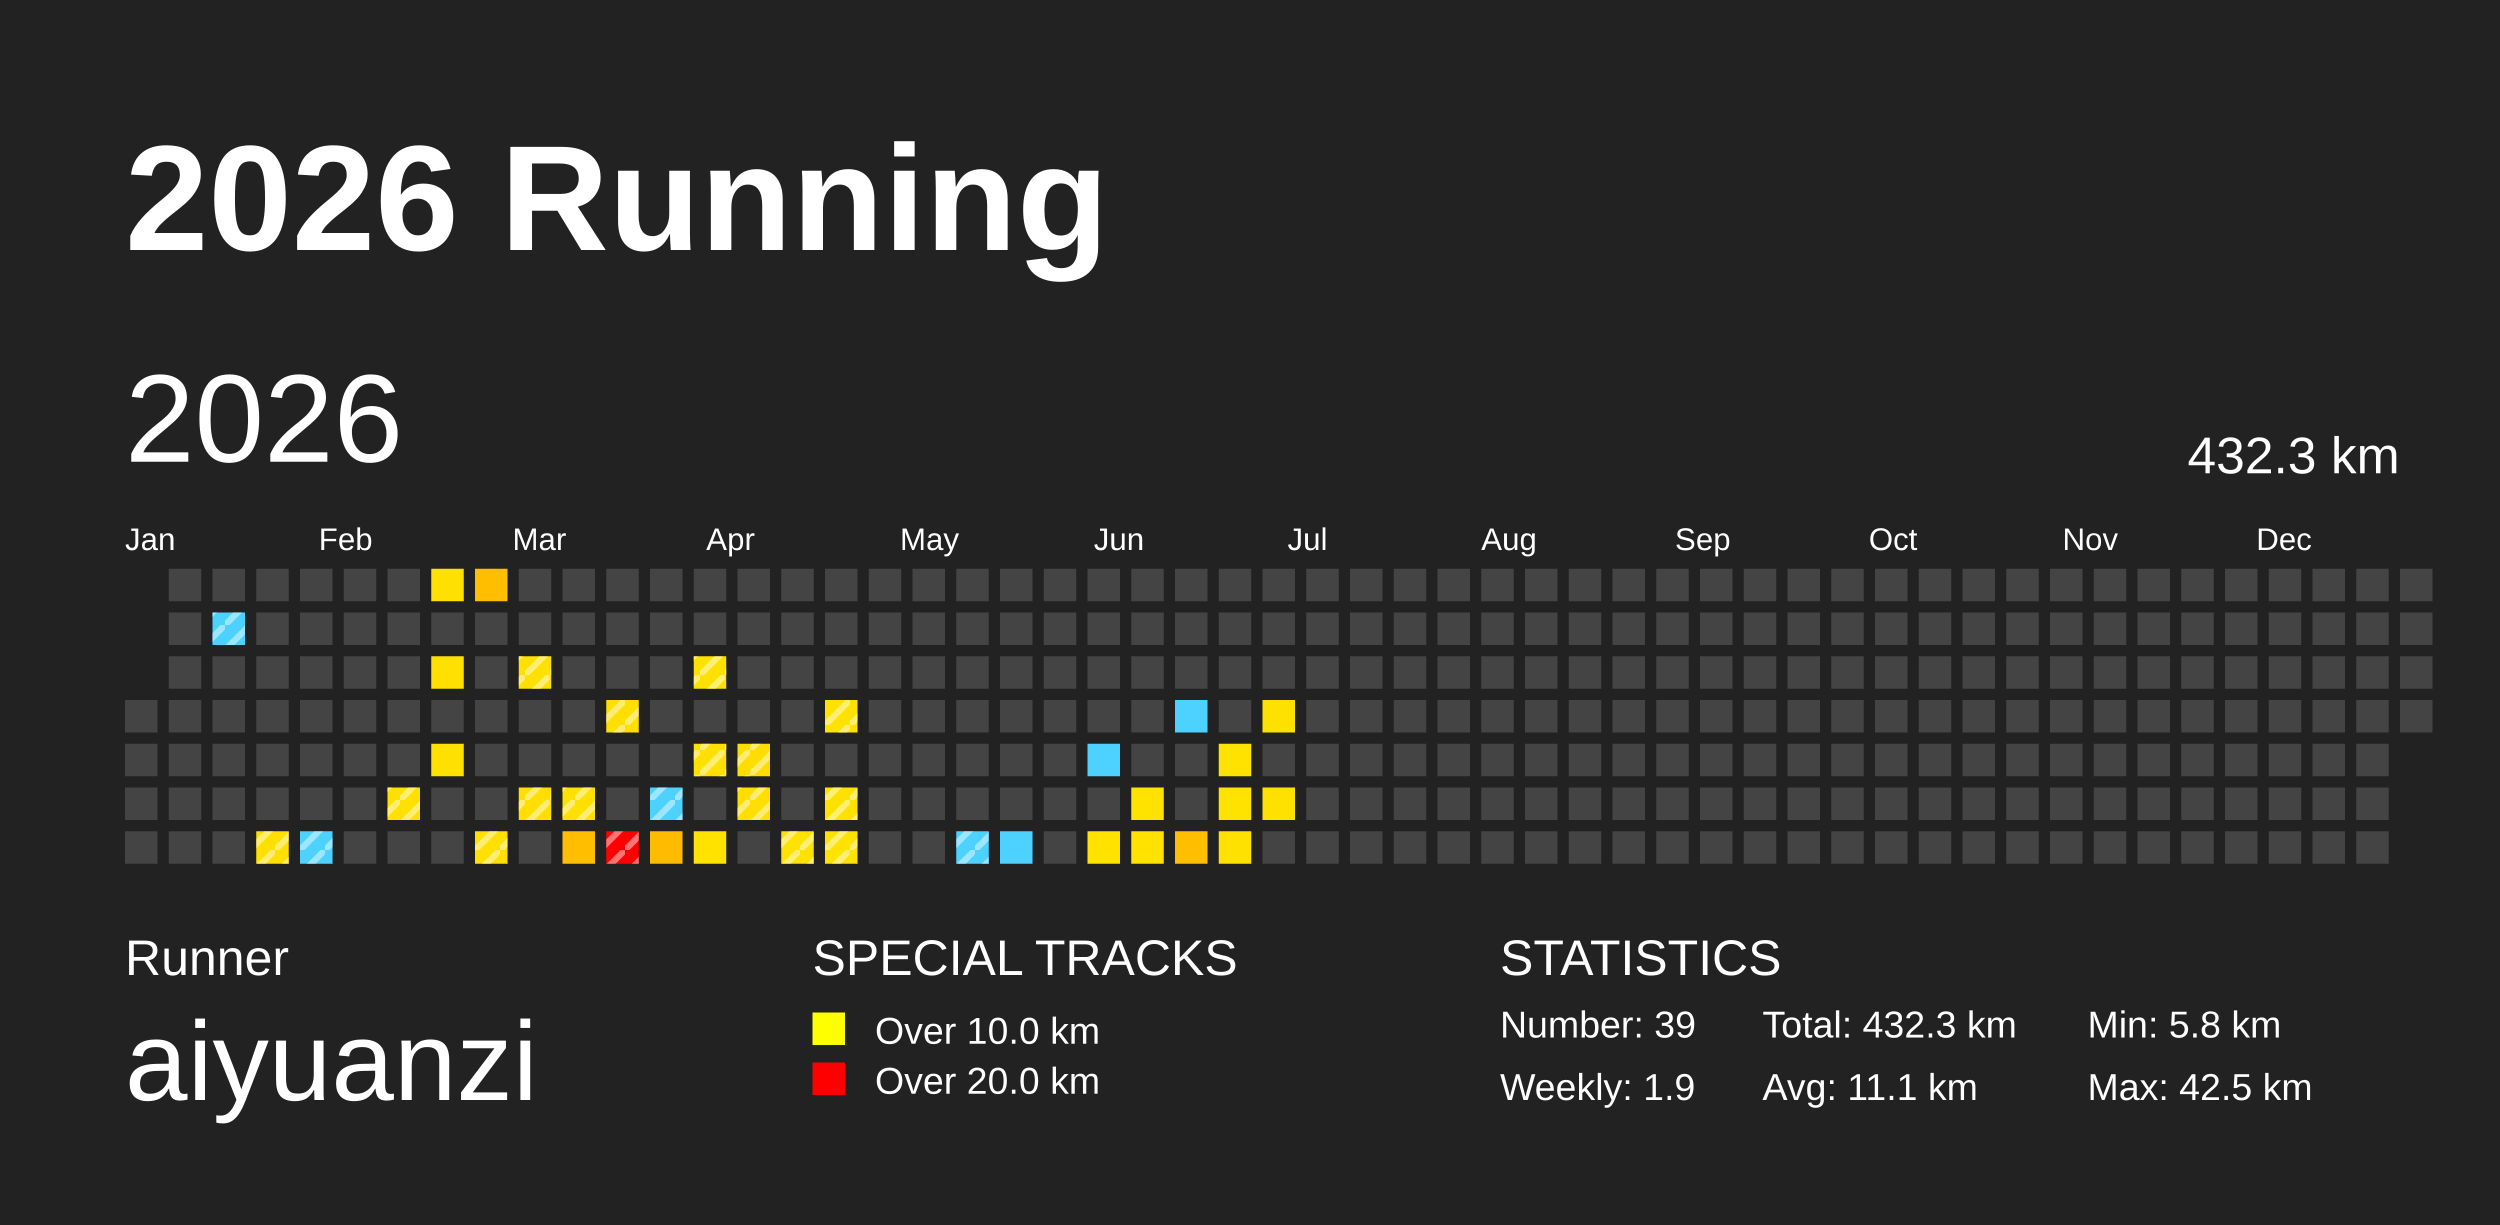
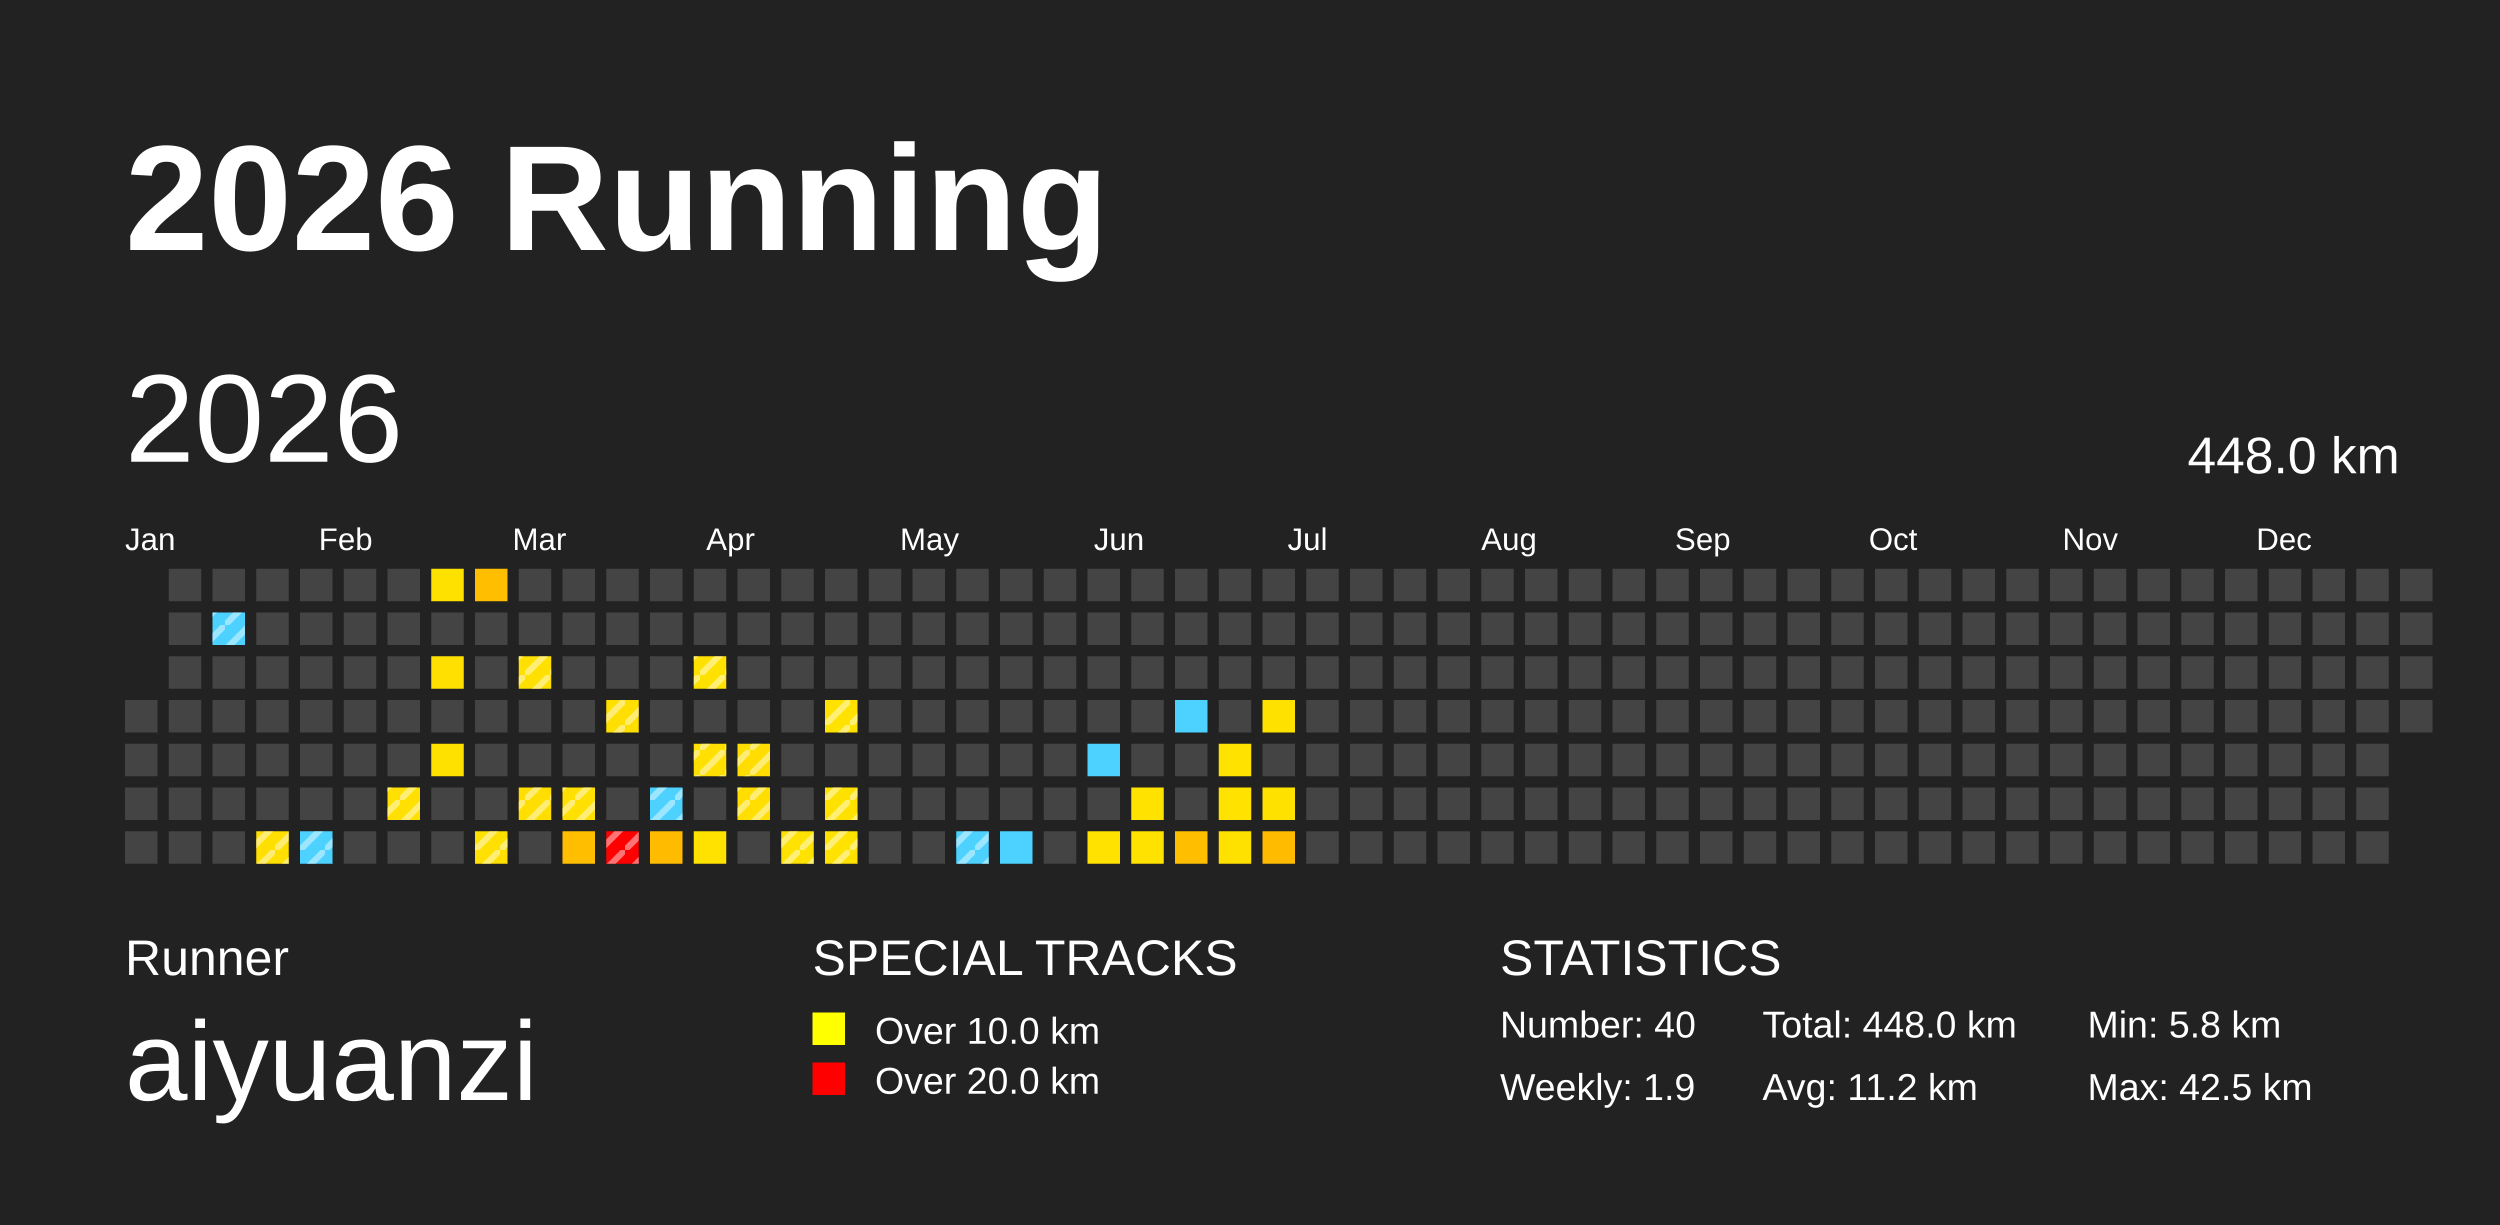
<svg xmlns="http://www.w3.org/2000/svg" baseProfile="full" height="98mm" version="1.1" viewBox="0,0,200,98" width="200mm">
  <defs>
    <pattern height="2" id="indoor-stripe" patternUnits="userSpaceOnUse" width="2">
      <line stroke="white" stroke-opacity="0.45" stroke-width="0.5" x1="0" x2="2" y1="2" y2="0" />
    </pattern>
  </defs>
  <rect fill="#222222" height="98" width="200" x="0" y="0" />
  <text fill="#FFFFFF" style="font-size:12px; font-family:Arial; font-weight:bold;" x="10" y="20">2026 Running</text>
  <text fill="#FFFFFF" style="font-size:4px; font-family:Arial" x="10" y="78">Runner</text>
  <text fill="#FFFFFF" style="font-size:9px; font-family:Arial" x="10" y="88">aiyuanzi</text>
  <text fill="#FFFFFF" style="font-size:4px; font-family:Arial" x="65" y="78">SPECIAL TRACKS</text>
  <rect fill="yellow" height="2.6" width="2.6" x="65" y="81" />
  <text fill="#FFFFFF" style="font-size:3px; font-family:Arial" x="70" y="83.5">Over 10.0 km</text>
  <rect fill="red" height="2.6" width="2.6" x="65" y="85" />
  <text fill="#FFFFFF" style="font-size:3px; font-family:Arial" x="70" y="87.5">Over 20.0 km</text>
  <text fill="#FFFFFF" style="font-size:4px; font-family:Arial" x="120" y="78">STATISTICS</text>
-   <text fill="#FFFFFF" style="font-size:3px; font-family:Arial" x="120" y="83">Number: 39</text>
+   <text fill="#FFFFFF" style="font-size:3px; font-family:Arial" x="120" y="83">Number: 40</text>
  <text fill="#FFFFFF" style="font-size:3px; font-family:Arial" x="120" y="88">Weekly: 1.9</text>
-   <text fill="#FFFFFF" style="font-size:3px; font-family:Arial" x="141" y="83">Total: 432.3 km</text>
-   <text fill="#FFFFFF" style="font-size:3px; font-family:Arial" x="141" y="88">Avg: 11.1 km</text>
+   <text fill="#FFFFFF" style="font-size:3px; font-family:Arial" x="141" y="83">Total: 448.0 km</text>
+   <text fill="#FFFFFF" style="font-size:3px; font-family:Arial" x="141" y="88">Avg: 11.2 km</text>
  <text fill="#FFFFFF" style="font-size:3px; font-family:Arial" x="167" y="83">Min: 5.8 km</text>
  <text fill="#FFFFFF" style="font-size:3px; font-family:Arial" x="167" y="88">Max: 42.5 km</text>
  <text dominant-baseline="hanging" fill="#FFFFFF" style="font-size:10.0px; font-family:Arial;" x="10" y="30">2026</text>
-   <text dominant-baseline="hanging" fill="#FFFFFF" style="font-size:4.125px; font-family:Arial;" x="175" y="35">432.3 km</text>
+   <text dominant-baseline="hanging" fill="#FFFFFF" style="font-size:4.125px; font-family:Arial;" x="175" y="35">448.0 km</text>
  <text fill="#FFFFFF" style="font-size:2.5px; font-family:Arial" x="10.0" y="44">Jan</text>
  <text fill="#FFFFFF" style="font-size:2.5px; font-family:Arial" x="25.5" y="44">Feb</text>
  <text fill="#FFFFFF" style="font-size:2.5px; font-family:Arial" x="41.0" y="44">Mar</text>
  <text fill="#FFFFFF" style="font-size:2.5px; font-family:Arial" x="56.5" y="44">Apr</text>
  <text fill="#FFFFFF" style="font-size:2.5px; font-family:Arial" x="72.0" y="44">May</text>
  <text fill="#FFFFFF" style="font-size:2.5px; font-family:Arial" x="87.5" y="44">Jun</text>
  <text fill="#FFFFFF" style="font-size:2.5px; font-family:Arial" x="103.0" y="44">Jul</text>
  <text fill="#FFFFFF" style="font-size:2.5px; font-family:Arial" x="118.5" y="44">Aug</text>
  <text fill="#FFFFFF" style="font-size:2.5px; font-family:Arial" x="134.0" y="44">Sep</text>
  <text fill="#FFFFFF" style="font-size:2.5px; font-family:Arial" x="149.5" y="44">Oct</text>
  <text fill="#FFFFFF" style="font-size:2.5px; font-family:Arial" x="165.0" y="44">Nov</text>
  <text fill="#FFFFFF" style="font-size:2.5px; font-family:Arial" x="180.5" y="44">Dec</text>
  <rect fill="#444444" height="2.6" width="2.6" x="10.0" y="56.0" />
  <rect fill="#444444" height="2.6" width="2.6" x="10.0" y="59.5" />
  <rect fill="#444444" height="2.6" width="2.6" x="10.0" y="63.0" />
  <rect fill="#444444" height="2.6" width="2.6" x="10.0" y="66.5" />
  <rect fill="#444444" height="2.6" width="2.6" x="13.5" y="45.5" />
  <rect fill="#444444" height="2.6" width="2.6" x="13.5" y="49.0" />
  <rect fill="#444444" height="2.6" width="2.6" x="13.5" y="52.5" />
  <rect fill="#444444" height="2.6" width="2.6" x="13.5" y="56.0" />
  <rect fill="#444444" height="2.6" width="2.6" x="13.5" y="59.5" />
  <rect fill="#444444" height="2.6" width="2.6" x="13.5" y="63.0" />
  <rect fill="#444444" height="2.6" width="2.6" x="13.5" y="66.5" />
  <rect fill="#444444" height="2.6" width="2.6" x="17.0" y="45.5" />
  <rect fill="#4dd2ff" height="2.6" width="2.6" x="17.0" y="49.0" />
  <rect fill="url(#indoor-stripe)" height="2.6" width="2.6" x="17.0" y="49.0" />
  <rect fill="#444444" height="2.6" width="2.6" x="17.0" y="52.5" />
  <rect fill="#444444" height="2.6" width="2.6" x="17.0" y="56.0" />
  <rect fill="#444444" height="2.6" width="2.6" x="17.0" y="59.5" />
  <rect fill="#444444" height="2.6" width="2.6" x="17.0" y="63.0" />
  <rect fill="#444444" height="2.6" width="2.6" x="17.0" y="66.5" />
  <rect fill="#444444" height="2.6" width="2.6" x="20.5" y="45.5" />
  <rect fill="#444444" height="2.6" width="2.6" x="20.5" y="49.0" />
  <rect fill="#444444" height="2.6" width="2.6" x="20.5" y="52.5" />
  <rect fill="#444444" height="2.6" width="2.6" x="20.5" y="56.0" />
  <rect fill="#444444" height="2.6" width="2.6" x="20.5" y="59.5" />
  <rect fill="#444444" height="2.6" width="2.6" x="20.5" y="63.0" />
  <rect fill="#ffdf00" height="2.6" width="2.6" x="20.5" y="66.5" />
  <rect fill="url(#indoor-stripe)" height="2.6" width="2.6" x="20.5" y="66.5" />
  <rect fill="#444444" height="2.6" width="2.6" x="24.0" y="45.5" />
  <rect fill="#444444" height="2.6" width="2.6" x="24.0" y="49.0" />
  <rect fill="#444444" height="2.6" width="2.6" x="24.0" y="52.5" />
  <rect fill="#444444" height="2.6" width="2.6" x="24.0" y="56.0" />
  <rect fill="#444444" height="2.6" width="2.6" x="24.0" y="59.5" />
  <rect fill="#444444" height="2.6" width="2.6" x="24.0" y="63.0" />
  <rect fill="#4dd2ff" height="2.6" width="2.6" x="24.0" y="66.5" />
  <rect fill="url(#indoor-stripe)" height="2.6" width="2.6" x="24.0" y="66.5" />
  <rect fill="#444444" height="2.6" width="2.6" x="27.5" y="45.5" />
  <rect fill="#444444" height="2.6" width="2.6" x="27.5" y="49.0" />
  <rect fill="#444444" height="2.6" width="2.6" x="27.5" y="52.5" />
  <rect fill="#444444" height="2.6" width="2.6" x="27.5" y="56.0" />
  <rect fill="#444444" height="2.6" width="2.6" x="27.5" y="59.5" />
  <rect fill="#444444" height="2.6" width="2.6" x="27.5" y="63.0" />
  <rect fill="#444444" height="2.6" width="2.6" x="27.5" y="66.5" />
  <rect fill="#444444" height="2.6" width="2.6" x="31.0" y="45.5" />
  <rect fill="#444444" height="2.6" width="2.6" x="31.0" y="49.0" />
  <rect fill="#444444" height="2.6" width="2.6" x="31.0" y="52.5" />
  <rect fill="#444444" height="2.6" width="2.6" x="31.0" y="56.0" />
  <rect fill="#444444" height="2.6" width="2.6" x="31.0" y="59.5" />
  <rect fill="#ffe000" height="2.6" width="2.6" x="31.0" y="63.0" />
  <rect fill="url(#indoor-stripe)" height="2.6" width="2.6" x="31.0" y="63.0" />
  <rect fill="#444444" height="2.6" width="2.6" x="31.0" y="66.5" />
  <rect fill="#ffe100" height="2.6" width="2.6" x="34.5" y="45.5" />
  <rect fill="#444444" height="2.6" width="2.6" x="34.5" y="49.0" />
  <rect fill="#ffe000" height="2.6" width="2.6" x="34.5" y="52.5" />
  <rect fill="#444444" height="2.6" width="2.6" x="34.5" y="56.0" />
  <rect fill="#ffe100" height="2.6" width="2.6" x="34.5" y="59.5" />
  <rect fill="#444444" height="2.6" width="2.6" x="34.5" y="63.0" />
  <rect fill="#444444" height="2.6" width="2.6" x="34.5" y="66.5" />
  <rect fill="#ffbe00" height="2.6" width="2.6" x="38.0" y="45.5" />
  <rect fill="#444444" height="2.6" width="2.6" x="38.0" y="49.0" />
  <rect fill="#444444" height="2.6" width="2.6" x="38.0" y="52.5" />
  <rect fill="#444444" height="2.6" width="2.6" x="38.0" y="56.0" />
  <rect fill="#444444" height="2.6" width="2.6" x="38.0" y="59.5" />
  <rect fill="#444444" height="2.6" width="2.6" x="38.0" y="63.0" />
  <rect fill="#ffe000" height="2.6" width="2.6" x="38.0" y="66.5" />
  <rect fill="url(#indoor-stripe)" height="2.6" width="2.6" x="38.0" y="66.5" />
  <rect fill="#444444" height="2.6" width="2.6" x="41.5" y="45.5" />
  <rect fill="#444444" height="2.6" width="2.6" x="41.5" y="49.0" />
  <rect fill="#ffe000" height="2.6" width="2.6" x="41.5" y="52.5" />
  <rect fill="url(#indoor-stripe)" height="2.6" width="2.6" x="41.5" y="52.5" />
  <rect fill="#444444" height="2.6" width="2.6" x="41.5" y="56.0" />
  <rect fill="#444444" height="2.6" width="2.6" x="41.5" y="59.5" />
  <rect fill="#ffde00" height="2.6" width="2.6" x="41.5" y="63.0" />
  <rect fill="url(#indoor-stripe)" height="2.6" width="2.6" x="41.5" y="63.0" />
  <rect fill="#444444" height="2.6" width="2.6" x="41.5" y="66.5" />
  <rect fill="#444444" height="2.6" width="2.6" x="45.0" y="45.5" />
  <rect fill="#444444" height="2.6" width="2.6" x="45.0" y="49.0" />
  <rect fill="#444444" height="2.6" width="2.6" x="45.0" y="52.5" />
  <rect fill="#444444" height="2.6" width="2.6" x="45.0" y="56.0" />
  <rect fill="#444444" height="2.6" width="2.6" x="45.0" y="59.5" />
  <rect fill="#ffe000" height="2.6" width="2.6" x="45.0" y="63.0" />
  <rect fill="url(#indoor-stripe)" height="2.6" width="2.6" x="45.0" y="63.0" />
  <rect fill="#ffbf00" height="2.6" width="2.6" x="45.0" y="66.5" />
  <rect fill="#444444" height="2.6" width="2.6" x="48.5" y="45.5" />
  <rect fill="#444444" height="2.6" width="2.6" x="48.5" y="49.0" />
  <rect fill="#444444" height="2.6" width="2.6" x="48.5" y="52.5" />
  <rect fill="#ffdf00" height="2.6" width="2.6" x="48.5" y="56.0" />
  <rect fill="url(#indoor-stripe)" height="2.6" width="2.6" x="48.5" y="56.0" />
  <rect fill="#444444" height="2.6" width="2.6" x="48.5" y="59.5" />
  <rect fill="#444444" height="2.6" width="2.6" x="48.5" y="63.0" />
  <rect fill="red" height="2.6" width="2.6" x="48.5" y="66.5" />
  <rect fill="url(#indoor-stripe)" height="2.6" width="2.6" x="48.5" y="66.5" />
  <rect fill="#444444" height="2.6" width="2.6" x="52.0" y="45.5" />
  <rect fill="#444444" height="2.6" width="2.6" x="52.0" y="49.0" />
  <rect fill="#444444" height="2.6" width="2.6" x="52.0" y="52.5" />
  <rect fill="#444444" height="2.6" width="2.6" x="52.0" y="56.0" />
  <rect fill="#444444" height="2.6" width="2.6" x="52.0" y="59.5" />
  <rect fill="#4dd2ff" height="2.6" width="2.6" x="52.0" y="63.0" />
  <rect fill="url(#indoor-stripe)" height="2.6" width="2.6" x="52.0" y="63.0" />
  <rect fill="#ffbb00" height="2.6" width="2.6" x="52.0" y="66.5" />
  <rect fill="#444444" height="2.6" width="2.6" x="55.5" y="45.5" />
  <rect fill="#444444" height="2.6" width="2.6" x="55.5" y="49.0" />
  <rect fill="#ffe100" height="2.6" width="2.6" x="55.5" y="52.5" />
  <rect fill="url(#indoor-stripe)" height="2.6" width="2.6" x="55.5" y="52.5" />
  <rect fill="#444444" height="2.6" width="2.6" x="55.5" y="56.0" />
  <rect fill="#ffe000" height="2.6" width="2.6" x="55.5" y="59.5" />
  <rect fill="url(#indoor-stripe)" height="2.6" width="2.6" x="55.5" y="59.5" />
  <rect fill="#444444" height="2.6" width="2.6" x="55.5" y="63.0" />
  <rect fill="#ffe200" height="2.6" width="2.6" x="55.5" y="66.5" />
  <rect fill="#444444" height="2.6" width="2.6" x="59.0" y="45.5" />
  <rect fill="#444444" height="2.6" width="2.6" x="59.0" y="49.0" />
  <rect fill="#444444" height="2.6" width="2.6" x="59.0" y="52.5" />
  <rect fill="#444444" height="2.6" width="2.6" x="59.0" y="56.0" />
  <rect fill="#ffdd00" height="2.6" width="2.6" x="59.0" y="59.5" />
  <rect fill="url(#indoor-stripe)" height="2.6" width="2.6" x="59.0" y="59.5" />
  <rect fill="#ffde00" height="2.6" width="2.6" x="59.0" y="63.0" />
  <rect fill="url(#indoor-stripe)" height="2.6" width="2.6" x="59.0" y="63.0" />
  <rect fill="#444444" height="2.6" width="2.6" x="59.0" y="66.5" />
  <rect fill="#444444" height="2.6" width="2.6" x="62.5" y="45.5" />
  <rect fill="#444444" height="2.6" width="2.6" x="62.5" y="49.0" />
  <rect fill="#444444" height="2.6" width="2.6" x="62.5" y="52.5" />
  <rect fill="#444444" height="2.6" width="2.6" x="62.5" y="56.0" />
  <rect fill="#444444" height="2.6" width="2.6" x="62.5" y="59.5" />
  <rect fill="#444444" height="2.6" width="2.6" x="62.5" y="63.0" />
  <rect fill="#ffe200" height="2.6" width="2.6" x="62.5" y="66.5" />
  <rect fill="url(#indoor-stripe)" height="2.6" width="2.6" x="62.5" y="66.5" />
  <rect fill="#444444" height="2.6" width="2.6" x="66.0" y="45.5" />
  <rect fill="#444444" height="2.6" width="2.6" x="66.0" y="49.0" />
  <rect fill="#444444" height="2.6" width="2.6" x="66.0" y="52.5" />
  <rect fill="#ffe200" height="2.6" width="2.6" x="66.0" y="56.0" />
  <rect fill="url(#indoor-stripe)" height="2.6" width="2.6" x="66.0" y="56.0" />
  <rect fill="#444444" height="2.6" width="2.6" x="66.0" y="59.5" />
  <rect fill="#ffe100" height="2.6" width="2.6" x="66.0" y="63.0" />
  <rect fill="url(#indoor-stripe)" height="2.6" width="2.6" x="66.0" y="63.0" />
  <rect fill="#ffe200" height="2.6" width="2.6" x="66.0" y="66.5" />
  <rect fill="url(#indoor-stripe)" height="2.6" width="2.6" x="66.0" y="66.5" />
  <rect fill="#444444" height="2.6" width="2.6" x="69.5" y="45.5" />
  <rect fill="#444444" height="2.6" width="2.6" x="69.5" y="49.0" />
  <rect fill="#444444" height="2.6" width="2.6" x="69.5" y="52.5" />
  <rect fill="#444444" height="2.6" width="2.6" x="69.5" y="56.0" />
  <rect fill="#444444" height="2.6" width="2.6" x="69.5" y="59.5" />
  <rect fill="#444444" height="2.6" width="2.6" x="69.5" y="63.0" />
  <rect fill="#444444" height="2.6" width="2.6" x="69.5" y="66.5" />
  <rect fill="#444444" height="2.6" width="2.6" x="73.0" y="45.5" />
  <rect fill="#444444" height="2.6" width="2.6" x="73.0" y="49.0" />
  <rect fill="#444444" height="2.6" width="2.6" x="73.0" y="52.5" />
  <rect fill="#444444" height="2.6" width="2.6" x="73.0" y="56.0" />
  <rect fill="#444444" height="2.6" width="2.6" x="73.0" y="59.5" />
  <rect fill="#444444" height="2.6" width="2.6" x="73.0" y="63.0" />
  <rect fill="#444444" height="2.6" width="2.6" x="73.0" y="66.5" />
  <rect fill="#444444" height="2.6" width="2.6" x="76.5" y="45.5" />
  <rect fill="#444444" height="2.6" width="2.6" x="76.5" y="49.0" />
  <rect fill="#444444" height="2.6" width="2.6" x="76.5" y="52.5" />
  <rect fill="#444444" height="2.6" width="2.6" x="76.5" y="56.0" />
  <rect fill="#444444" height="2.6" width="2.6" x="76.5" y="59.5" />
  <rect fill="#444444" height="2.6" width="2.6" x="76.5" y="63.0" />
  <rect fill="#4dd2ff" height="2.6" width="2.6" x="76.5" y="66.5" />
  <rect fill="url(#indoor-stripe)" height="2.6" width="2.6" x="76.5" y="66.5" />
  <rect fill="#444444" height="2.6" width="2.6" x="80.0" y="45.5" />
  <rect fill="#444444" height="2.6" width="2.6" x="80.0" y="49.0" />
  <rect fill="#444444" height="2.6" width="2.6" x="80.0" y="52.5" />
  <rect fill="#444444" height="2.6" width="2.6" x="80.0" y="56.0" />
  <rect fill="#444444" height="2.6" width="2.6" x="80.0" y="59.5" />
  <rect fill="#444444" height="2.6" width="2.6" x="80.0" y="63.0" />
  <rect fill="#4dd2ff" height="2.6" width="2.6" x="80.0" y="66.5" />
  <rect fill="#444444" height="2.6" width="2.6" x="83.5" y="45.5" />
  <rect fill="#444444" height="2.6" width="2.6" x="83.5" y="49.0" />
  <rect fill="#444444" height="2.6" width="2.6" x="83.5" y="52.5" />
  <rect fill="#444444" height="2.6" width="2.6" x="83.5" y="56.0" />
  <rect fill="#444444" height="2.6" width="2.6" x="83.5" y="59.5" />
  <rect fill="#444444" height="2.6" width="2.6" x="83.5" y="63.0" />
  <rect fill="#444444" height="2.6" width="2.6" x="83.5" y="66.5" />
  <rect fill="#444444" height="2.6" width="2.6" x="87.0" y="45.5" />
  <rect fill="#444444" height="2.6" width="2.6" x="87.0" y="49.0" />
  <rect fill="#444444" height="2.6" width="2.6" x="87.0" y="52.5" />
  <rect fill="#444444" height="2.6" width="2.6" x="87.0" y="56.0" />
  <rect fill="#4dd2ff" height="2.6" width="2.6" x="87.0" y="59.5" />
  <rect fill="#444444" height="2.6" width="2.6" x="87.0" y="63.0" />
  <rect fill="#ffe200" height="2.6" width="2.6" x="87.0" y="66.5" />
  <rect fill="#444444" height="2.6" width="2.6" x="90.5" y="45.5" />
  <rect fill="#444444" height="2.6" width="2.6" x="90.5" y="49.0" />
  <rect fill="#444444" height="2.6" width="2.6" x="90.5" y="52.5" />
  <rect fill="#444444" height="2.6" width="2.6" x="90.5" y="56.0" />
  <rect fill="#444444" height="2.6" width="2.6" x="90.5" y="59.5" />
  <rect fill="#ffe200" height="2.6" width="2.6" x="90.5" y="63.0" />
  <rect fill="#ffe200" height="2.6" width="2.6" x="90.5" y="66.5" />
  <rect fill="#444444" height="2.6" width="2.6" x="94.0" y="45.5" />
  <rect fill="#444444" height="2.6" width="2.6" x="94.0" y="49.0" />
  <rect fill="#444444" height="2.6" width="2.6" x="94.0" y="52.5" />
  <rect fill="#4dd2ff" height="2.6" width="2.6" x="94.0" y="56.0" />
  <rect fill="#444444" height="2.6" width="2.6" x="94.0" y="59.5" />
  <rect fill="#444444" height="2.6" width="2.6" x="94.0" y="63.0" />
  <rect fill="#ffbf00" height="2.6" width="2.6" x="94.0" y="66.5" />
  <rect fill="#444444" height="2.6" width="2.6" x="97.5" y="45.5" />
  <rect fill="#444444" height="2.6" width="2.6" x="97.5" y="49.0" />
  <rect fill="#444444" height="2.6" width="2.6" x="97.5" y="52.5" />
  <rect fill="#444444" height="2.6" width="2.6" x="97.5" y="56.0" />
  <rect fill="#ffe200" height="2.6" width="2.6" x="97.5" y="59.5" />
  <rect fill="#ffe200" height="2.6" width="2.6" x="97.5" y="63.0" />
  <rect fill="#ffe100" height="2.6" width="2.6" x="97.5" y="66.5" />
  <rect fill="#444444" height="2.6" width="2.6" x="101.0" y="45.5" />
  <rect fill="#444444" height="2.6" width="2.6" x="101.0" y="49.0" />
  <rect fill="#444444" height="2.6" width="2.6" x="101.0" y="52.5" />
  <rect fill="#ffe100" height="2.6" width="2.6" x="101.0" y="56.0" />
  <rect fill="#444444" height="2.6" width="2.6" x="101.0" y="59.5" />
  <rect fill="#ffe100" height="2.6" width="2.6" x="101.0" y="63.0" />
-   <rect fill="#444444" height="2.6" width="2.6" x="101.0" y="66.5" />
+   <rect fill="#ffbb00" height="2.6" width="2.6" x="101.0" y="66.5" />
  <rect fill="#444444" height="2.6" width="2.6" x="104.5" y="45.5" />
  <rect fill="#444444" height="2.6" width="2.6" x="104.5" y="49.0" />
  <rect fill="#444444" height="2.6" width="2.6" x="104.5" y="52.5" />
  <rect fill="#444444" height="2.6" width="2.6" x="104.5" y="56.0" />
  <rect fill="#444444" height="2.6" width="2.6" x="104.5" y="59.5" />
  <rect fill="#444444" height="2.6" width="2.6" x="104.5" y="63.0" />
  <rect fill="#444444" height="2.6" width="2.6" x="104.5" y="66.5" />
  <rect fill="#444444" height="2.6" width="2.6" x="108.0" y="45.5" />
  <rect fill="#444444" height="2.6" width="2.6" x="108.0" y="49.0" />
  <rect fill="#444444" height="2.6" width="2.6" x="108.0" y="52.5" />
  <rect fill="#444444" height="2.6" width="2.6" x="108.0" y="56.0" />
  <rect fill="#444444" height="2.6" width="2.6" x="108.0" y="59.5" />
  <rect fill="#444444" height="2.6" width="2.6" x="108.0" y="63.0" />
  <rect fill="#444444" height="2.6" width="2.6" x="108.0" y="66.5" />
  <rect fill="#444444" height="2.6" width="2.6" x="111.5" y="45.5" />
  <rect fill="#444444" height="2.6" width="2.6" x="111.5" y="49.0" />
  <rect fill="#444444" height="2.6" width="2.6" x="111.5" y="52.5" />
  <rect fill="#444444" height="2.6" width="2.6" x="111.5" y="56.0" />
  <rect fill="#444444" height="2.6" width="2.6" x="111.5" y="59.5" />
  <rect fill="#444444" height="2.6" width="2.6" x="111.5" y="63.0" />
  <rect fill="#444444" height="2.6" width="2.6" x="111.5" y="66.5" />
  <rect fill="#444444" height="2.6" width="2.6" x="115.0" y="45.5" />
  <rect fill="#444444" height="2.6" width="2.6" x="115.0" y="49.0" />
  <rect fill="#444444" height="2.6" width="2.6" x="115.0" y="52.5" />
  <rect fill="#444444" height="2.6" width="2.6" x="115.0" y="56.0" />
  <rect fill="#444444" height="2.6" width="2.6" x="115.0" y="59.5" />
  <rect fill="#444444" height="2.6" width="2.6" x="115.0" y="63.0" />
  <rect fill="#444444" height="2.6" width="2.6" x="115.0" y="66.5" />
  <rect fill="#444444" height="2.6" width="2.6" x="118.5" y="45.5" />
  <rect fill="#444444" height="2.6" width="2.6" x="118.5" y="49.0" />
  <rect fill="#444444" height="2.6" width="2.6" x="118.5" y="52.5" />
  <rect fill="#444444" height="2.6" width="2.6" x="118.5" y="56.0" />
  <rect fill="#444444" height="2.6" width="2.6" x="118.5" y="59.5" />
  <rect fill="#444444" height="2.6" width="2.6" x="118.5" y="63.0" />
  <rect fill="#444444" height="2.6" width="2.6" x="118.5" y="66.5" />
  <rect fill="#444444" height="2.6" width="2.6" x="122.0" y="45.5" />
  <rect fill="#444444" height="2.6" width="2.6" x="122.0" y="49.0" />
  <rect fill="#444444" height="2.6" width="2.6" x="122.0" y="52.5" />
  <rect fill="#444444" height="2.6" width="2.6" x="122.0" y="56.0" />
  <rect fill="#444444" height="2.6" width="2.6" x="122.0" y="59.5" />
  <rect fill="#444444" height="2.6" width="2.6" x="122.0" y="63.0" />
  <rect fill="#444444" height="2.6" width="2.6" x="122.0" y="66.5" />
  <rect fill="#444444" height="2.6" width="2.6" x="125.5" y="45.5" />
  <rect fill="#444444" height="2.6" width="2.6" x="125.5" y="49.0" />
  <rect fill="#444444" height="2.6" width="2.6" x="125.5" y="52.5" />
  <rect fill="#444444" height="2.6" width="2.6" x="125.5" y="56.0" />
  <rect fill="#444444" height="2.6" width="2.6" x="125.5" y="59.5" />
  <rect fill="#444444" height="2.6" width="2.6" x="125.5" y="63.0" />
  <rect fill="#444444" height="2.6" width="2.6" x="125.5" y="66.5" />
  <rect fill="#444444" height="2.6" width="2.6" x="129.0" y="45.5" />
  <rect fill="#444444" height="2.6" width="2.6" x="129.0" y="49.0" />
  <rect fill="#444444" height="2.6" width="2.6" x="129.0" y="52.5" />
  <rect fill="#444444" height="2.6" width="2.6" x="129.0" y="56.0" />
  <rect fill="#444444" height="2.6" width="2.6" x="129.0" y="59.5" />
  <rect fill="#444444" height="2.6" width="2.6" x="129.0" y="63.0" />
  <rect fill="#444444" height="2.6" width="2.6" x="129.0" y="66.5" />
  <rect fill="#444444" height="2.6" width="2.6" x="132.5" y="45.5" />
  <rect fill="#444444" height="2.6" width="2.6" x="132.5" y="49.0" />
  <rect fill="#444444" height="2.6" width="2.6" x="132.5" y="52.5" />
  <rect fill="#444444" height="2.6" width="2.6" x="132.5" y="56.0" />
  <rect fill="#444444" height="2.6" width="2.6" x="132.5" y="59.5" />
  <rect fill="#444444" height="2.6" width="2.6" x="132.5" y="63.0" />
  <rect fill="#444444" height="2.6" width="2.6" x="132.5" y="66.5" />
  <rect fill="#444444" height="2.6" width="2.6" x="136.0" y="45.5" />
  <rect fill="#444444" height="2.6" width="2.6" x="136.0" y="49.0" />
  <rect fill="#444444" height="2.6" width="2.6" x="136.0" y="52.5" />
  <rect fill="#444444" height="2.6" width="2.6" x="136.0" y="56.0" />
  <rect fill="#444444" height="2.6" width="2.6" x="136.0" y="59.5" />
  <rect fill="#444444" height="2.6" width="2.6" x="136.0" y="63.0" />
  <rect fill="#444444" height="2.6" width="2.6" x="136.0" y="66.5" />
  <rect fill="#444444" height="2.6" width="2.6" x="139.5" y="45.5" />
  <rect fill="#444444" height="2.6" width="2.6" x="139.5" y="49.0" />
  <rect fill="#444444" height="2.6" width="2.6" x="139.5" y="52.5" />
  <rect fill="#444444" height="2.6" width="2.6" x="139.5" y="56.0" />
  <rect fill="#444444" height="2.6" width="2.6" x="139.5" y="59.5" />
  <rect fill="#444444" height="2.6" width="2.6" x="139.5" y="63.0" />
  <rect fill="#444444" height="2.6" width="2.6" x="139.5" y="66.5" />
  <rect fill="#444444" height="2.6" width="2.6" x="143.0" y="45.5" />
  <rect fill="#444444" height="2.6" width="2.6" x="143.0" y="49.0" />
  <rect fill="#444444" height="2.6" width="2.6" x="143.0" y="52.5" />
  <rect fill="#444444" height="2.6" width="2.6" x="143.0" y="56.0" />
  <rect fill="#444444" height="2.6" width="2.6" x="143.0" y="59.5" />
  <rect fill="#444444" height="2.6" width="2.6" x="143.0" y="63.0" />
  <rect fill="#444444" height="2.6" width="2.6" x="143.0" y="66.5" />
  <rect fill="#444444" height="2.6" width="2.6" x="146.5" y="45.5" />
  <rect fill="#444444" height="2.6" width="2.6" x="146.5" y="49.0" />
  <rect fill="#444444" height="2.6" width="2.6" x="146.5" y="52.5" />
  <rect fill="#444444" height="2.6" width="2.6" x="146.5" y="56.0" />
  <rect fill="#444444" height="2.6" width="2.6" x="146.5" y="59.5" />
  <rect fill="#444444" height="2.6" width="2.6" x="146.5" y="63.0" />
  <rect fill="#444444" height="2.6" width="2.6" x="146.5" y="66.5" />
  <rect fill="#444444" height="2.6" width="2.6" x="150.0" y="45.5" />
  <rect fill="#444444" height="2.6" width="2.6" x="150.0" y="49.0" />
  <rect fill="#444444" height="2.6" width="2.6" x="150.0" y="52.5" />
  <rect fill="#444444" height="2.6" width="2.6" x="150.0" y="56.0" />
  <rect fill="#444444" height="2.6" width="2.6" x="150.0" y="59.5" />
  <rect fill="#444444" height="2.6" width="2.6" x="150.0" y="63.0" />
  <rect fill="#444444" height="2.6" width="2.6" x="150.0" y="66.5" />
  <rect fill="#444444" height="2.6" width="2.6" x="153.5" y="45.5" />
  <rect fill="#444444" height="2.6" width="2.6" x="153.5" y="49.0" />
  <rect fill="#444444" height="2.6" width="2.6" x="153.5" y="52.5" />
  <rect fill="#444444" height="2.6" width="2.6" x="153.5" y="56.0" />
  <rect fill="#444444" height="2.6" width="2.6" x="153.5" y="59.5" />
  <rect fill="#444444" height="2.6" width="2.6" x="153.5" y="63.0" />
  <rect fill="#444444" height="2.6" width="2.6" x="153.5" y="66.5" />
  <rect fill="#444444" height="2.6" width="2.6" x="157.0" y="45.5" />
  <rect fill="#444444" height="2.6" width="2.6" x="157.0" y="49.0" />
  <rect fill="#444444" height="2.6" width="2.6" x="157.0" y="52.5" />
  <rect fill="#444444" height="2.6" width="2.6" x="157.0" y="56.0" />
  <rect fill="#444444" height="2.6" width="2.6" x="157.0" y="59.5" />
  <rect fill="#444444" height="2.6" width="2.6" x="157.0" y="63.0" />
  <rect fill="#444444" height="2.6" width="2.6" x="157.0" y="66.5" />
  <rect fill="#444444" height="2.6" width="2.6" x="160.5" y="45.5" />
  <rect fill="#444444" height="2.6" width="2.6" x="160.5" y="49.0" />
  <rect fill="#444444" height="2.6" width="2.6" x="160.5" y="52.5" />
  <rect fill="#444444" height="2.6" width="2.6" x="160.5" y="56.0" />
  <rect fill="#444444" height="2.6" width="2.6" x="160.5" y="59.5" />
  <rect fill="#444444" height="2.6" width="2.6" x="160.5" y="63.0" />
  <rect fill="#444444" height="2.6" width="2.6" x="160.5" y="66.5" />
  <rect fill="#444444" height="2.6" width="2.6" x="164.0" y="45.5" />
  <rect fill="#444444" height="2.6" width="2.6" x="164.0" y="49.0" />
  <rect fill="#444444" height="2.6" width="2.6" x="164.0" y="52.5" />
  <rect fill="#444444" height="2.6" width="2.6" x="164.0" y="56.0" />
  <rect fill="#444444" height="2.6" width="2.6" x="164.0" y="59.5" />
  <rect fill="#444444" height="2.6" width="2.6" x="164.0" y="63.0" />
  <rect fill="#444444" height="2.6" width="2.6" x="164.0" y="66.5" />
  <rect fill="#444444" height="2.6" width="2.6" x="167.5" y="45.5" />
  <rect fill="#444444" height="2.6" width="2.6" x="167.5" y="49.0" />
  <rect fill="#444444" height="2.6" width="2.6" x="167.5" y="52.5" />
  <rect fill="#444444" height="2.6" width="2.6" x="167.5" y="56.0" />
  <rect fill="#444444" height="2.6" width="2.6" x="167.5" y="59.5" />
  <rect fill="#444444" height="2.6" width="2.6" x="167.5" y="63.0" />
  <rect fill="#444444" height="2.6" width="2.6" x="167.5" y="66.5" />
  <rect fill="#444444" height="2.6" width="2.6" x="171.0" y="45.5" />
  <rect fill="#444444" height="2.6" width="2.6" x="171.0" y="49.0" />
  <rect fill="#444444" height="2.6" width="2.6" x="171.0" y="52.5" />
  <rect fill="#444444" height="2.6" width="2.6" x="171.0" y="56.0" />
  <rect fill="#444444" height="2.6" width="2.6" x="171.0" y="59.5" />
  <rect fill="#444444" height="2.6" width="2.6" x="171.0" y="63.0" />
  <rect fill="#444444" height="2.6" width="2.6" x="171.0" y="66.5" />
  <rect fill="#444444" height="2.6" width="2.6" x="174.5" y="45.5" />
  <rect fill="#444444" height="2.6" width="2.6" x="174.5" y="49.0" />
  <rect fill="#444444" height="2.6" width="2.6" x="174.5" y="52.5" />
  <rect fill="#444444" height="2.6" width="2.6" x="174.5" y="56.0" />
  <rect fill="#444444" height="2.6" width="2.6" x="174.5" y="59.5" />
  <rect fill="#444444" height="2.6" width="2.6" x="174.5" y="63.0" />
  <rect fill="#444444" height="2.6" width="2.6" x="174.5" y="66.5" />
  <rect fill="#444444" height="2.6" width="2.6" x="178.0" y="45.5" />
  <rect fill="#444444" height="2.6" width="2.6" x="178.0" y="49.0" />
  <rect fill="#444444" height="2.6" width="2.6" x="178.0" y="52.5" />
  <rect fill="#444444" height="2.6" width="2.6" x="178.0" y="56.0" />
  <rect fill="#444444" height="2.6" width="2.6" x="178.0" y="59.5" />
  <rect fill="#444444" height="2.6" width="2.6" x="178.0" y="63.0" />
  <rect fill="#444444" height="2.6" width="2.6" x="178.0" y="66.5" />
  <rect fill="#444444" height="2.6" width="2.6" x="181.5" y="45.5" />
  <rect fill="#444444" height="2.6" width="2.6" x="181.5" y="49.0" />
  <rect fill="#444444" height="2.6" width="2.6" x="181.5" y="52.5" />
  <rect fill="#444444" height="2.6" width="2.6" x="181.5" y="56.0" />
  <rect fill="#444444" height="2.6" width="2.6" x="181.5" y="59.5" />
  <rect fill="#444444" height="2.6" width="2.6" x="181.5" y="63.0" />
  <rect fill="#444444" height="2.6" width="2.6" x="181.5" y="66.5" />
  <rect fill="#444444" height="2.6" width="2.6" x="185.0" y="45.5" />
  <rect fill="#444444" height="2.6" width="2.6" x="185.0" y="49.0" />
  <rect fill="#444444" height="2.6" width="2.6" x="185.0" y="52.5" />
  <rect fill="#444444" height="2.6" width="2.6" x="185.0" y="56.0" />
  <rect fill="#444444" height="2.6" width="2.6" x="185.0" y="59.5" />
  <rect fill="#444444" height="2.6" width="2.6" x="185.0" y="63.0" />
  <rect fill="#444444" height="2.6" width="2.6" x="185.0" y="66.5" />
  <rect fill="#444444" height="2.6" width="2.6" x="188.5" y="45.5" />
  <rect fill="#444444" height="2.6" width="2.6" x="188.5" y="49.0" />
  <rect fill="#444444" height="2.6" width="2.6" x="188.5" y="52.5" />
  <rect fill="#444444" height="2.6" width="2.6" x="188.5" y="56.0" />
  <rect fill="#444444" height="2.6" width="2.6" x="188.5" y="59.5" />
  <rect fill="#444444" height="2.6" width="2.6" x="188.5" y="63.0" />
  <rect fill="#444444" height="2.6" width="2.6" x="188.5" y="66.5" />
  <rect fill="#444444" height="2.6" width="2.6" x="192.0" y="45.5" />
  <rect fill="#444444" height="2.6" width="2.6" x="192.0" y="49.0" />
  <rect fill="#444444" height="2.6" width="2.6" x="192.0" y="52.5" />
  <rect fill="#444444" height="2.6" width="2.6" x="192.0" y="56.0" />
</svg>
